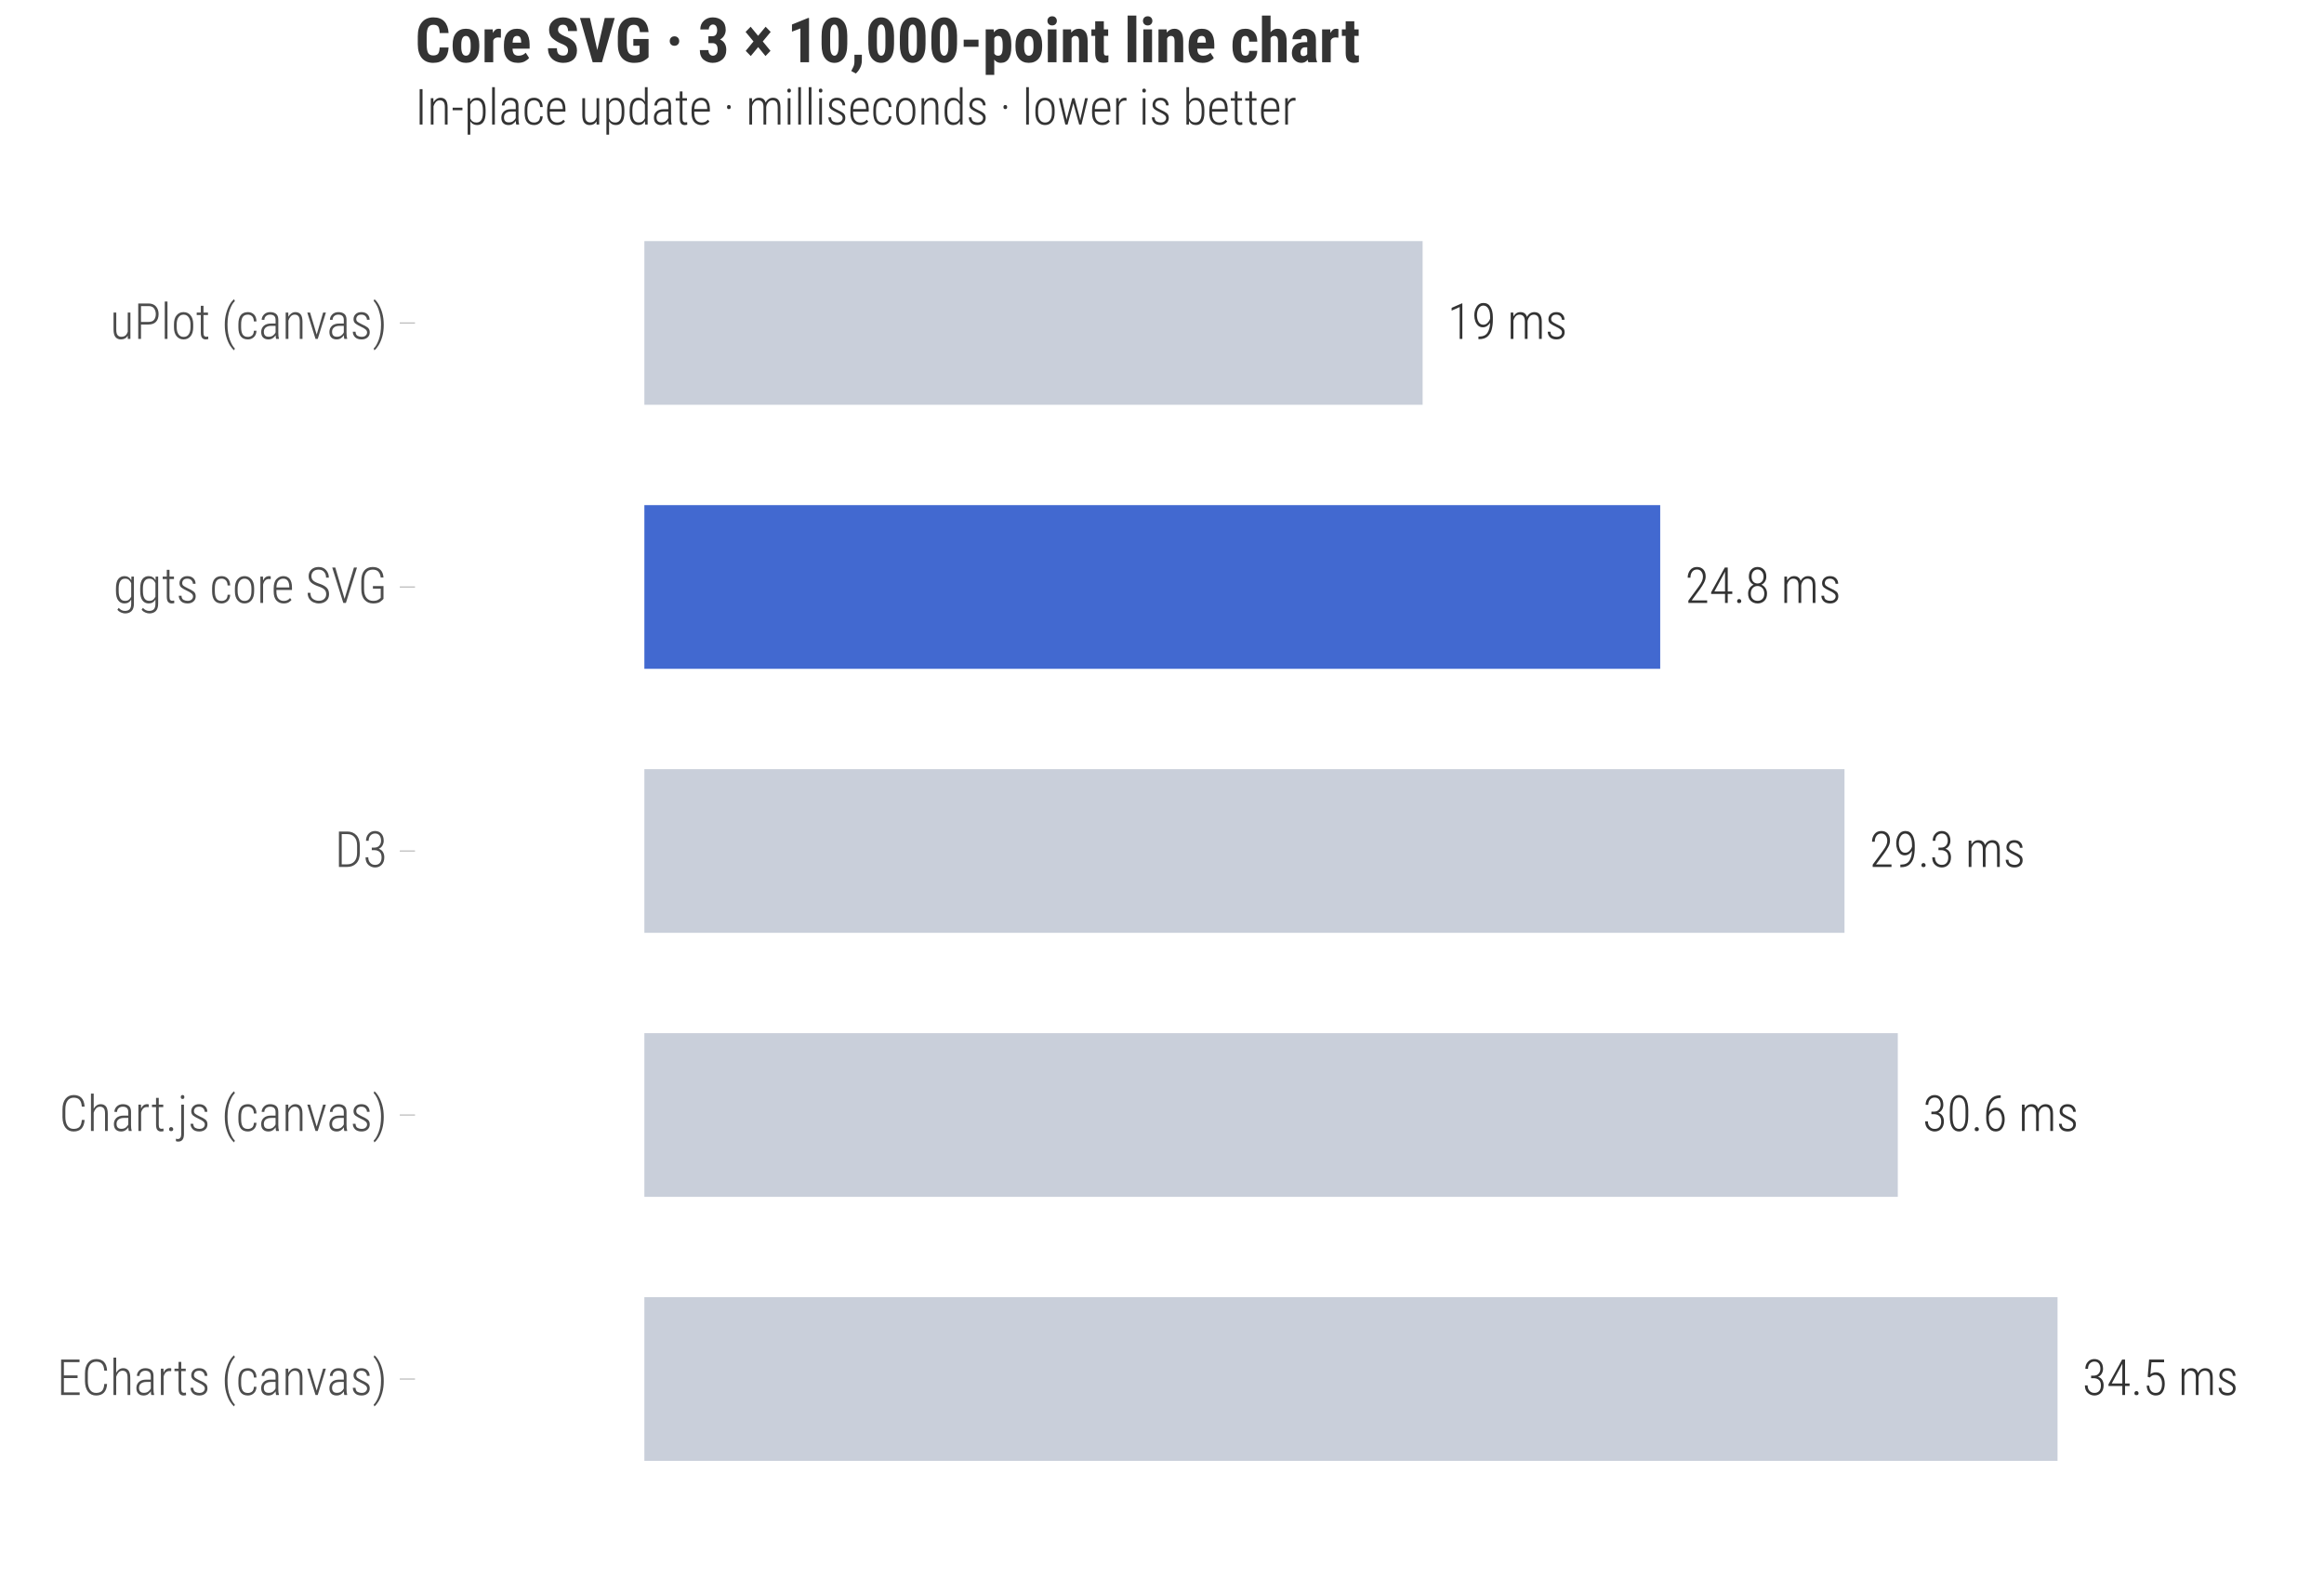
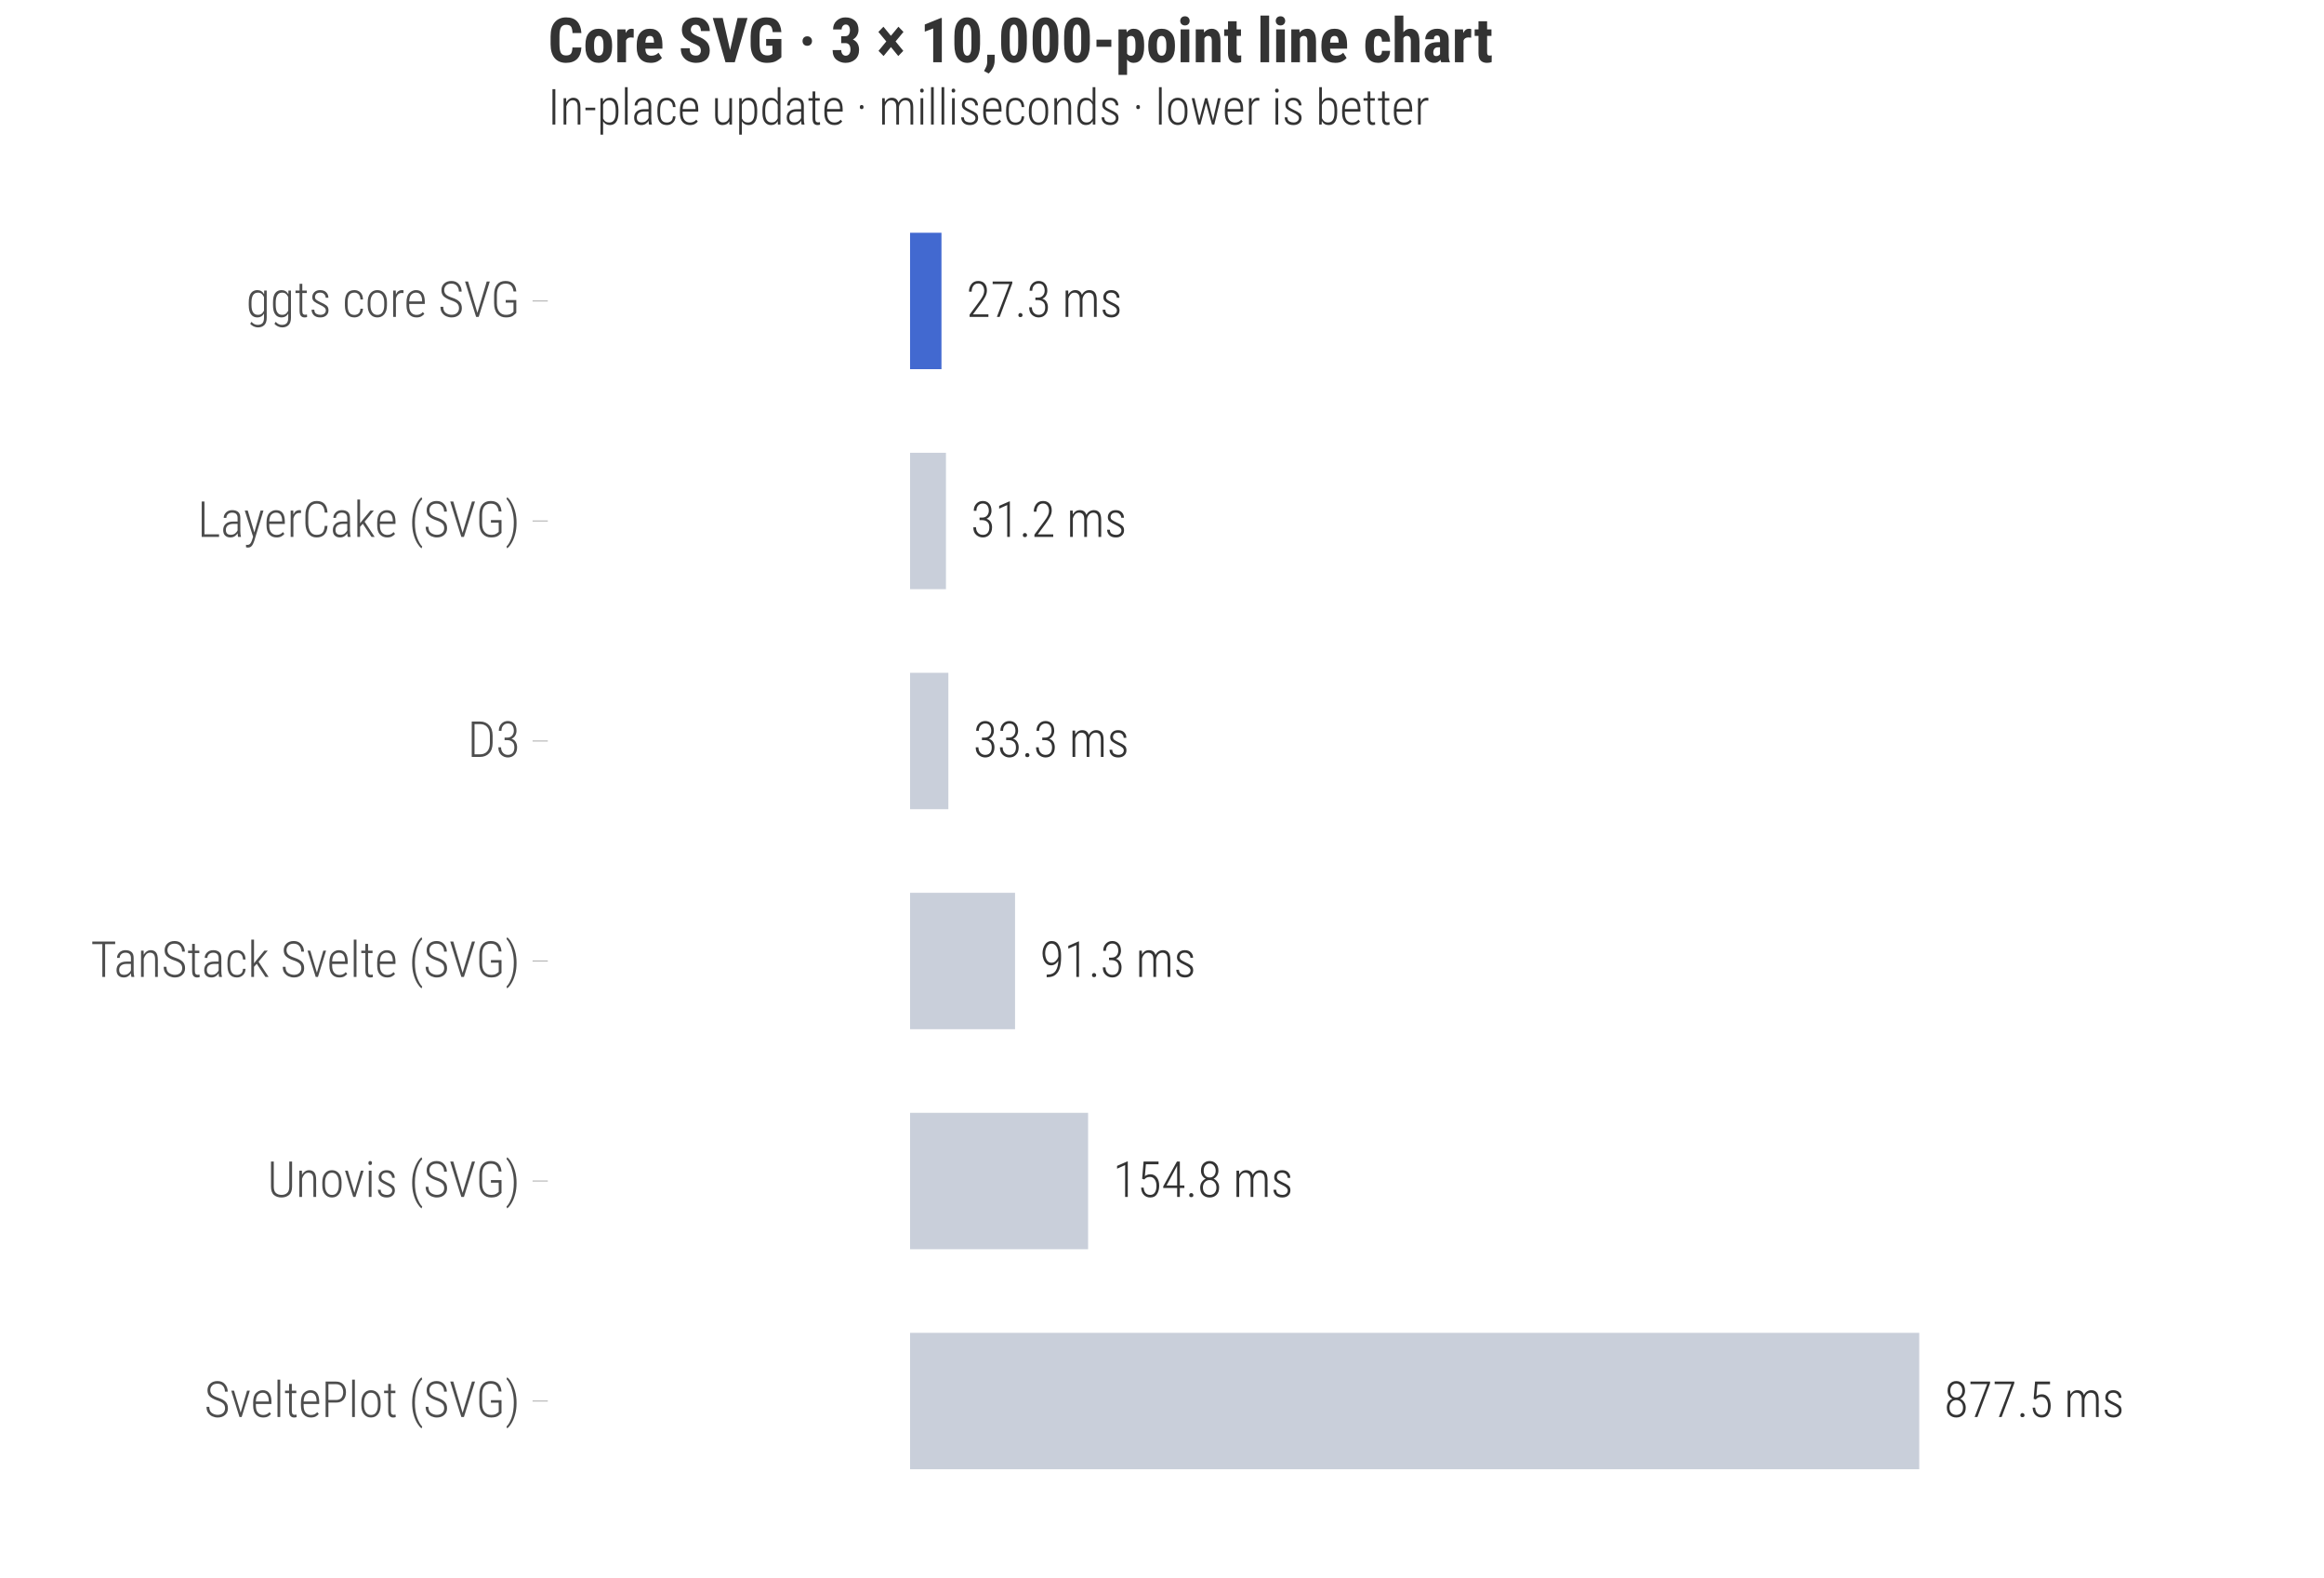
- <svg xmlns="http://www.w3.org/2000/svg" width="560" height="380" viewBox="0 0 560 380" role="img" aria-label="Core SVG · 3 × 10,000-point line chart. In-place update · milliseconds · lower is better. uPlot (canvas): 19 ms; ggts core SVG: 24.8 ms; D3: 29.3 ms; Chart.js (canvas): 30.6 ms; ECharts (canvas): 34.5 ms." class="gg-plot" font-family="&quot;Roboto Condensed&quot;, &quot;Arial Narrow&quot;, Arial, sans-serif" font-size="11" font-weight="300" text-rendering="optimizeLegibility" shape-rendering="geometricPrecision">
+ <svg xmlns="http://www.w3.org/2000/svg" width="560" height="380" viewBox="0 0 560 380" role="img" aria-label="Core SVG · 3 × 10,000-point line chart. In-place update · milliseconds · lower is better. ggts core SVG: 27.3 ms; LayerCake (SVG): 31.2 ms; D3: 33.3 ms; TanStack Svelte (SVG): 91.3 ms; Unovis (SVG): 154.8 ms; SveltePlot (SVG): 877.5 ms." class="gg-plot" font-family="&quot;Roboto Condensed&quot;, &quot;Arial Narrow&quot;, Arial, sans-serif" font-size="11" font-weight="300" text-rendering="optimizeLegibility" shape-rendering="geometricPrecision">
  <rect class="gg-paper" width="560" height="380" fill="var(--gg-paper, #ffffff)" />
-   <text class="gg-title" x="100" y="15" font-size="15" font-weight="700" fill="var(--gg-ink, #333333)">Core SVG · 3 × 10,000-point line chart</text>
-   <text class="gg-subtitle" x="100" y="30" font-size="12" font-weight="300" fill="var(--gg-ink, #333333)">In-place update · milliseconds · lower is better</text>
+   <text class="gg-title" x="132" y="15" font-size="15" font-weight="700" fill="var(--gg-ink, #333333)">Core SVG · 3 × 10,000-point line chart</text>
+   <text class="gg-subtitle" x="132" y="30" font-size="12" font-weight="300" fill="var(--gg-ink, #333333)">In-place update · milliseconds · lower is better</text>
  <defs>
    <clipPath id="gg-clip-0">
-       <rect width="456" height="318" />
+       <rect width="424" height="318" />
    </clipPath>
  </defs>
-   <g class="gg-panel" data-panel="0" transform="translate(100,46)">
-     <rect class="gg-panel-background" width="456" height="318" fill="var(--gg-panel, #ffffff)" />
+   <g class="gg-panel" data-panel="0" transform="translate(132,46)">
+     <rect class="gg-panel-background" width="424" height="318" fill="var(--gg-panel, #ffffff)" />
    <g class="gg-grid" stroke="var(--gg-grid, transparent)" stroke-width="0.25" vector-effect="non-scaling-stroke">
-       <line x1="55.27" y1="0" x2="55.27" y2="318" />
-       <line x1="153.97" y1="0" x2="153.97" y2="318" />
-       <line x1="252.68" y1="0" x2="252.68" y2="318" />
-       <line x1="351.38" y1="0" x2="351.38" y2="318" />
-       <line x1="450.08" y1="0" x2="450.08" y2="318" />
-       <line x1="0" y1="31.8" x2="456" y2="31.8" />
-       <line x1="0" y1="95.4" x2="456" y2="95.4" />
-       <line x1="0" y1="159" x2="456" y2="159" />
-       <line x1="0" y1="222.6" x2="456" y2="222.6" />
-       <line x1="0" y1="286.2" x2="456" y2="286.2" />
+       <line x1="31.87" y1="0" x2="31.87" y2="318" />
+       <line x1="87.29" y1="0" x2="87.29" y2="318" />
+       <line x1="142.72" y1="0" x2="142.72" y2="318" />
+       <line x1="198.14" y1="0" x2="198.14" y2="318" />
+       <line x1="253.57" y1="0" x2="253.57" y2="318" />
+       <line x1="308.99" y1="0" x2="308.99" y2="318" />
+       <line x1="364.42" y1="0" x2="364.42" y2="318" />
+       <line x1="419.84" y1="0" x2="419.84" y2="318" />
+       <line x1="0" y1="26.5" x2="424" y2="26.5" />
+       <line x1="0" y1="79.5" x2="424" y2="79.5" />
+       <line x1="0" y1="132.5" x2="424" y2="132.5" />
+       <line x1="0" y1="185.5" x2="424" y2="185.5" />
+       <line x1="0" y1="238.5" x2="424" y2="238.5" />
+       <line x1="0" y1="291.5" x2="424" y2="291.5" />
    </g>
    <g class="gg-marks" clip-path="url(#gg-clip-0)">
      <g class="gg-batch gg-rects" data-layer="0">
-         <rect x="55.27" y="12.08" width="187.53" height="39.43" fill="#c9cfda" />
-         <rect x="55.27" y="75.68" width="244.78" height="39.43" fill="#4269d0" />
-         <rect x="55.27" y="139.28" width="289.19" height="39.43" fill="#c9cfda" />
-         <rect x="55.27" y="202.88" width="302.03" height="39.43" fill="#c9cfda" />
-         <rect x="55.27" y="266.48" width="340.52" height="39.43" fill="#c9cfda" />
+         <rect x="87.29" y="10.07" width="7.57" height="32.86" fill="#4269d0" />
+         <rect x="87.29" y="63.07" width="8.65" height="32.86" fill="#c9cfda" />
+         <rect x="87.29" y="116.07" width="9.23" height="32.86" fill="#c9cfda" />
+         <rect x="87.29" y="169.07" width="25.3" height="32.86" fill="#c9cfda" />
+         <rect x="87.29" y="222.07" width="42.9" height="32.86" fill="#c9cfda" />
+         <rect x="87.29" y="275.07" width="243.18" height="32.86" fill="#c9cfda" />
      </g>
      <g class="gg-batch gg-glyphs" data-layer="1" font-size="12" text-anchor="start">
-         <text x="248.81" y="31.8" dy="0.32em" fill="var(--gg-ink, #333333)">19 ms</text>
-         <text x="306.05" y="95.4" dy="0.32em" fill="var(--gg-ink, #333333)">24.8 ms</text>
-         <text x="350.47" y="159" dy="0.32em" fill="var(--gg-ink, #333333)">29.3 ms</text>
-         <text x="363.3" y="222.6" dy="0.32em" fill="var(--gg-ink, #333333)">30.6 ms</text>
-         <text x="401.79" y="286.2" dy="0.32em" fill="var(--gg-ink, #333333)">34.5 ms</text>
+         <text x="100.86" y="26.5" dy="0.32em" fill="var(--gg-ink, #333333)">27.3 ms</text>
+         <text x="101.94" y="79.5" dy="0.32em" fill="var(--gg-ink, #333333)">31.2 ms</text>
+         <text x="102.52" y="132.5" dy="0.32em" fill="var(--gg-ink, #333333)">33.3 ms</text>
+         <text x="118.6" y="185.5" dy="0.32em" fill="var(--gg-ink, #333333)">91.3 ms</text>
+         <text x="136.19" y="238.5" dy="0.32em" fill="var(--gg-ink, #333333)">154.8 ms</text>
+         <text x="336.47" y="291.5" dy="0.32em" fill="var(--gg-ink, #333333)">877.5 ms</text>
      </g>
    </g>
-     <rect class="gg-panel-border" width="456" height="318" fill="none" stroke="var(--gg-panelBorder, transparent)" stroke-width="0.5" vector-effect="non-scaling-stroke" />
+     <rect class="gg-panel-border" width="424" height="318" fill="none" stroke="var(--gg-panelBorder, transparent)" stroke-width="0.5" vector-effect="non-scaling-stroke" />
  </g>
-   <g class="gg-axis gg-axis-y" transform="translate(100,46)">
-     <g class="gg-tick" transform="translate(0,31.8)">
-       <line x2="-3.67" stroke="var(--gg-tickColor, #b3b3b3)" stroke-width="0.25" vector-effect="non-scaling-stroke" />
-       <text x="-6.67" dy="0.32em" text-anchor="end" fill="var(--gg-axisText, #4d4d4d)" font-size="12" font-weight="300">uPlot (canvas)</text>
-     </g>
-     <g class="gg-tick" transform="translate(0,95.4)">
+   <g class="gg-axis gg-axis-y" transform="translate(132,46)">
+     <g class="gg-tick" transform="translate(0,26.5)">
      <line x2="-3.67" stroke="var(--gg-tickColor, #b3b3b3)" stroke-width="0.25" vector-effect="non-scaling-stroke" />
      <text x="-6.67" dy="0.32em" text-anchor="end" fill="var(--gg-axisText, #4d4d4d)" font-size="12" font-weight="300">ggts core SVG</text>
    </g>
-     <g class="gg-tick" transform="translate(0,159)">
+     <g class="gg-tick" transform="translate(0,79.5)">
+       <line x2="-3.67" stroke="var(--gg-tickColor, #b3b3b3)" stroke-width="0.25" vector-effect="non-scaling-stroke" />
+       <text x="-6.67" dy="0.32em" text-anchor="end" fill="var(--gg-axisText, #4d4d4d)" font-size="12" font-weight="300">LayerCake (SVG)</text>
+     </g>
+     <g class="gg-tick" transform="translate(0,132.5)">
      <line x2="-3.67" stroke="var(--gg-tickColor, #b3b3b3)" stroke-width="0.25" vector-effect="non-scaling-stroke" />
      <text x="-6.67" dy="0.32em" text-anchor="end" fill="var(--gg-axisText, #4d4d4d)" font-size="12" font-weight="300">D3</text>
    </g>
-     <g class="gg-tick" transform="translate(0,222.6)">
+     <g class="gg-tick" transform="translate(0,185.5)">
      <line x2="-3.67" stroke="var(--gg-tickColor, #b3b3b3)" stroke-width="0.25" vector-effect="non-scaling-stroke" />
-       <text x="-6.67" dy="0.32em" text-anchor="end" fill="var(--gg-axisText, #4d4d4d)" font-size="12" font-weight="300">Chart.js (canvas)</text>
+       <text x="-6.67" dy="0.32em" text-anchor="end" fill="var(--gg-axisText, #4d4d4d)" font-size="12" font-weight="300">TanStack Svelte (SVG)</text>
    </g>
-     <g class="gg-tick" transform="translate(0,286.2)">
+     <g class="gg-tick" transform="translate(0,238.5)">
      <line x2="-3.67" stroke="var(--gg-tickColor, #b3b3b3)" stroke-width="0.25" vector-effect="non-scaling-stroke" />
-       <text x="-6.67" dy="0.32em" text-anchor="end" fill="var(--gg-axisText, #4d4d4d)" font-size="12" font-weight="300">ECharts (canvas)</text>
+       <text x="-6.67" dy="0.32em" text-anchor="end" fill="var(--gg-axisText, #4d4d4d)" font-size="12" font-weight="300">Unovis (SVG)</text>
+     </g>
+     <g class="gg-tick" transform="translate(0,291.5)">
+       <line x2="-3.67" stroke="var(--gg-tickColor, #b3b3b3)" stroke-width="0.25" vector-effect="non-scaling-stroke" />
+       <text x="-6.67" dy="0.32em" text-anchor="end" fill="var(--gg-axisText, #4d4d4d)" font-size="12" font-weight="300">SveltePlot (SVG)</text>
    </g>
  </g>
</svg>
